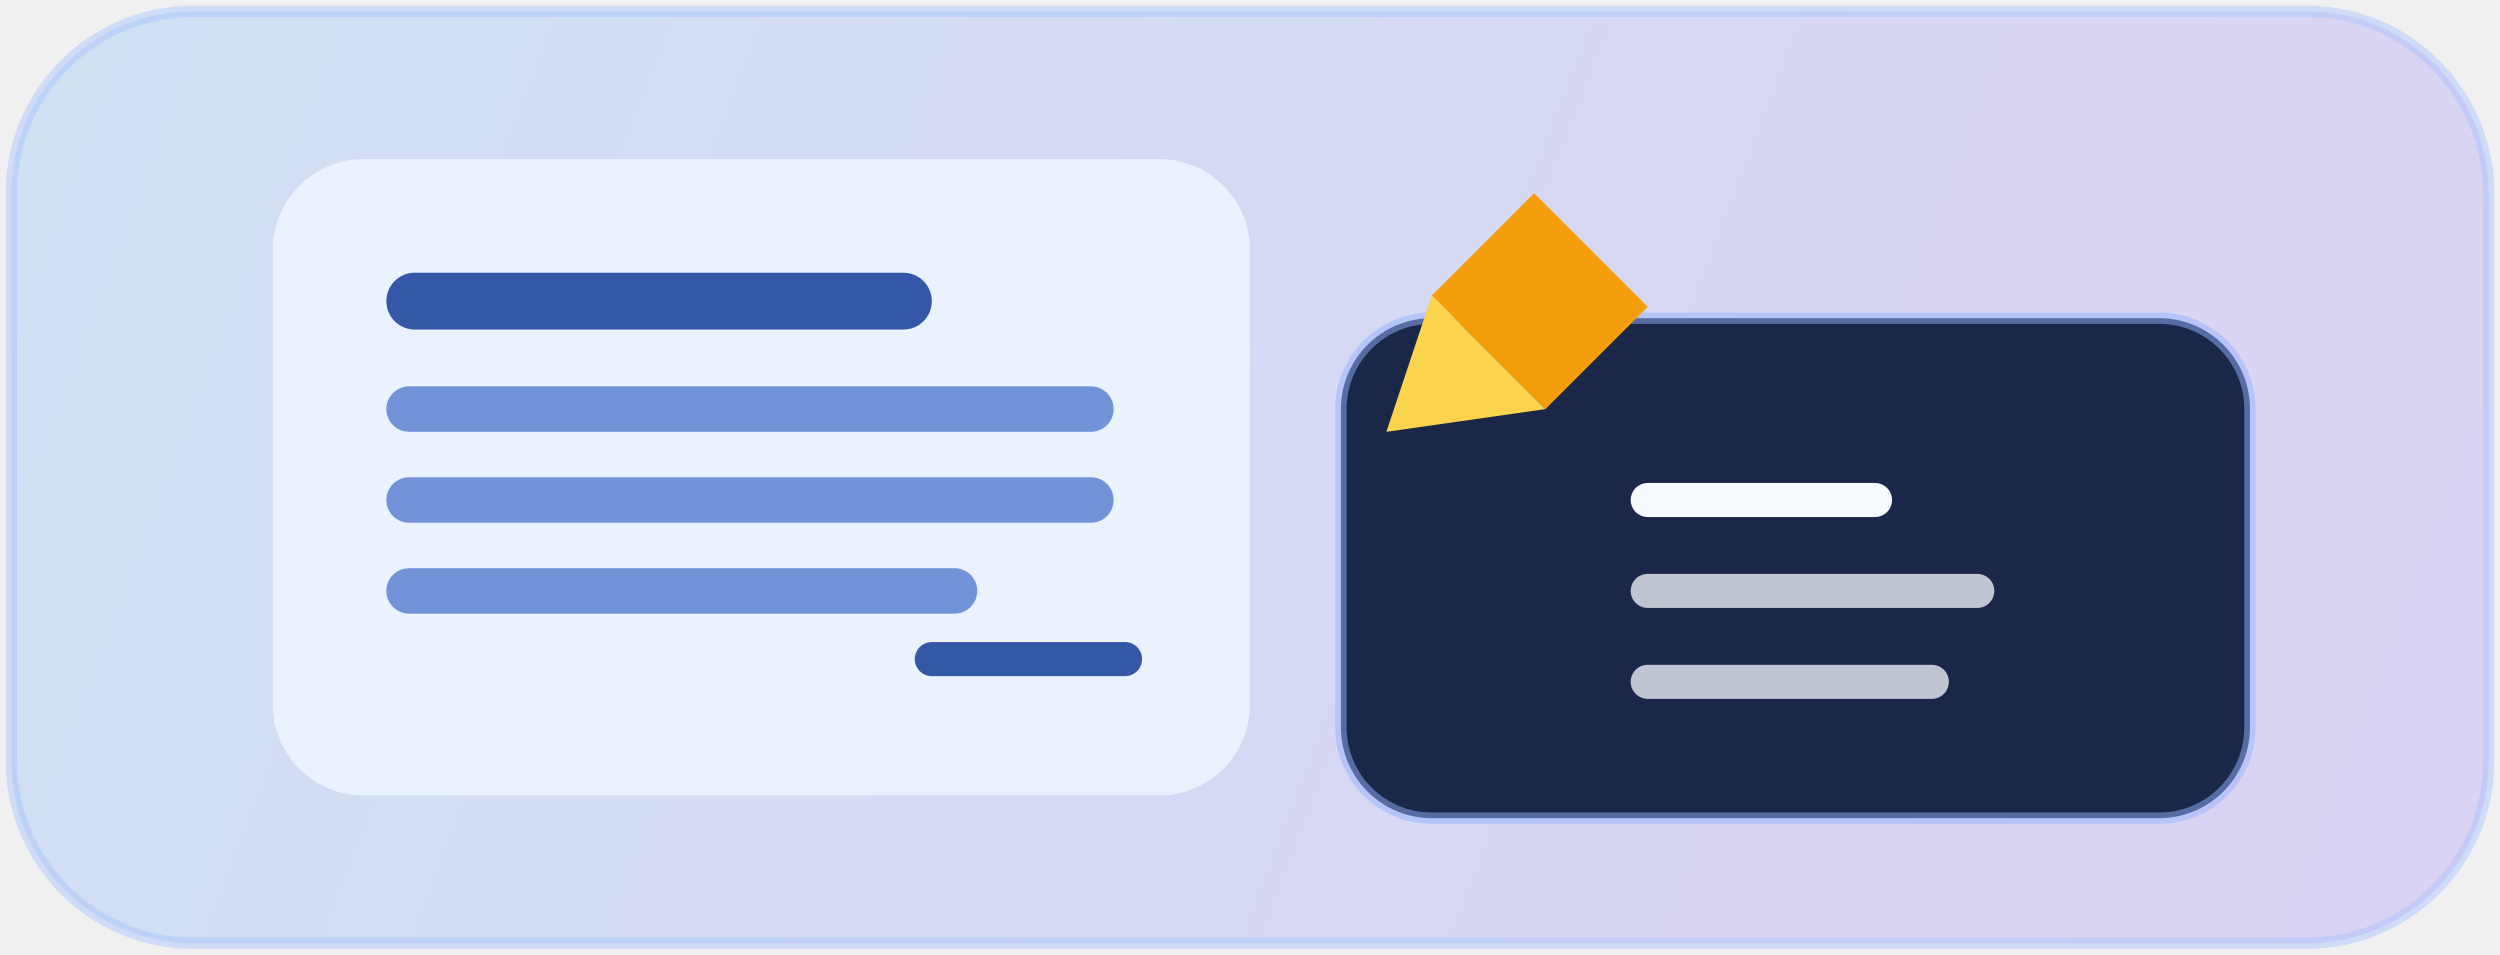
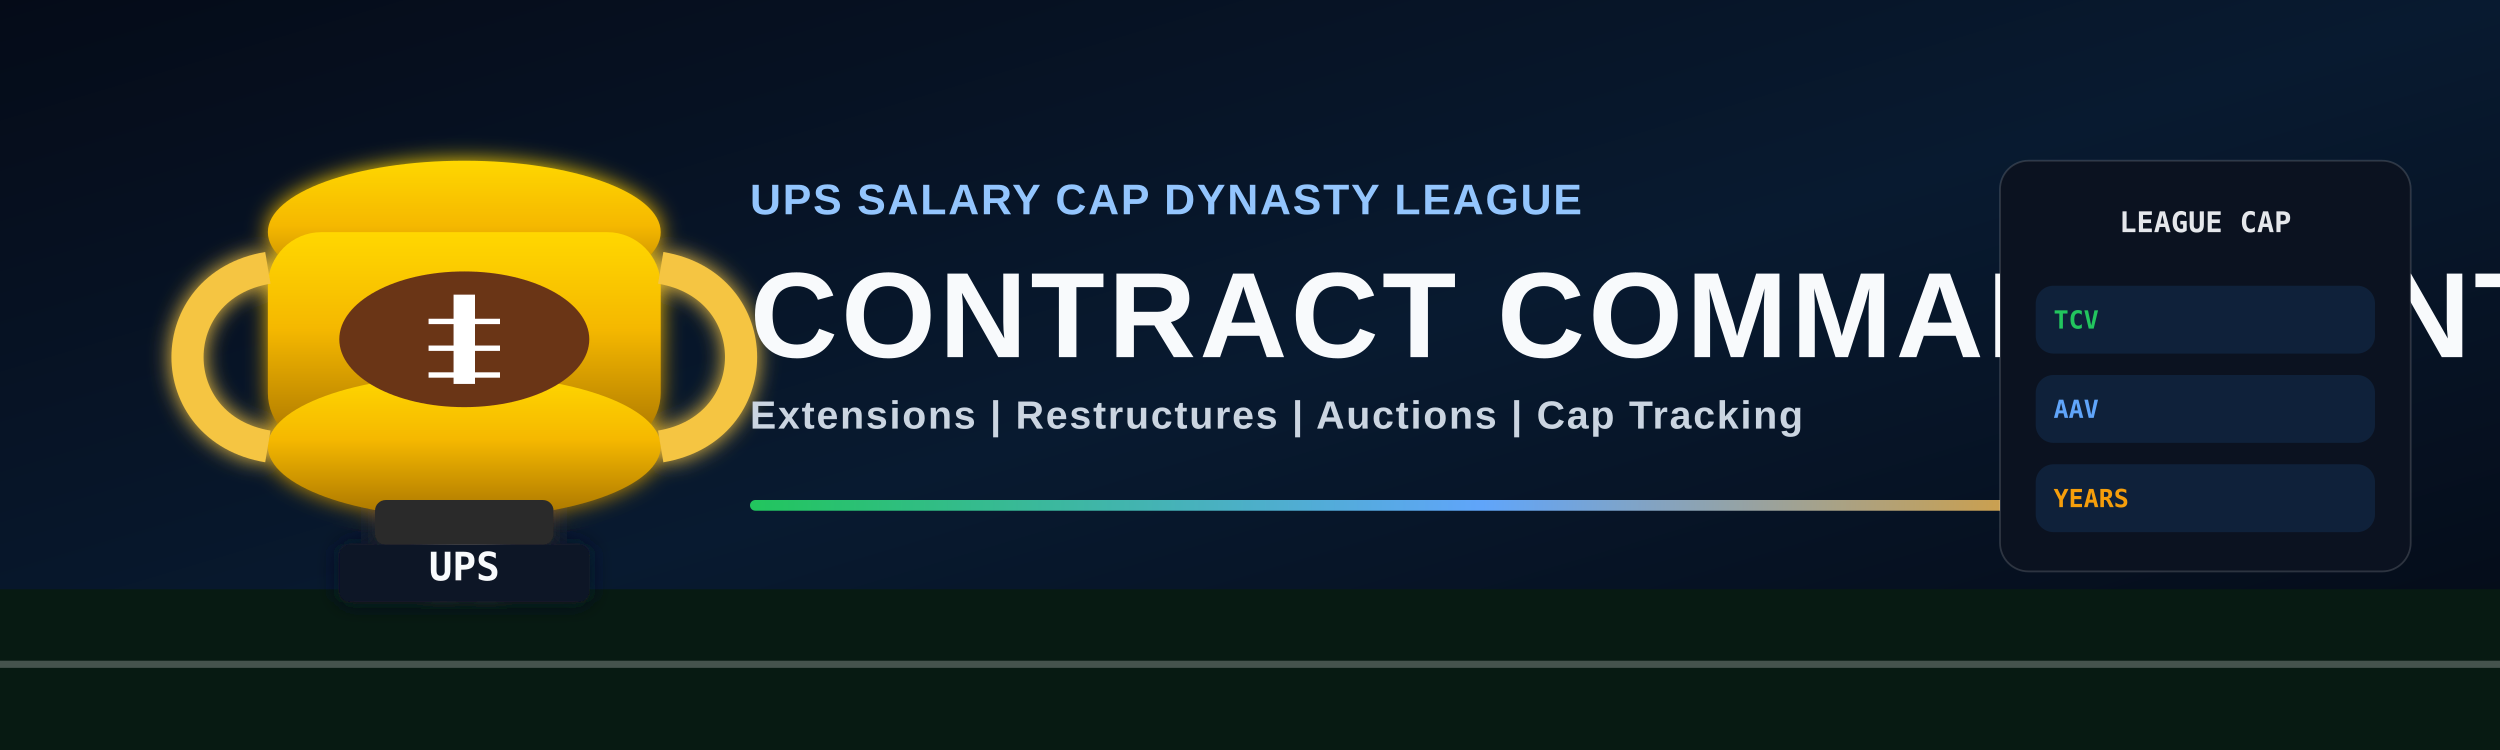
- <svg xmlns="http://www.w3.org/2000/svg" width="220" height="84" viewBox="0 0 220 84" fill="none">
+ <svg xmlns="http://www.w3.org/2000/svg" width="1400" height="420" viewBox="0 0 1400 420">
  <defs>
-     <linearGradient id="bg" x1="0" y1="0" x2="220" y2="84" gradientUnits="userSpaceOnUse">
-       <stop stop-color="#4EA1FF" />
-       <stop offset="1" stop-color="#8B5CFF" />
+     <linearGradient id="bg" x1="0" y1="0" x2="1" y2="1">
+       <stop offset="0" stop-color="#050b18" />
+       <stop offset="0.5" stop-color="#081a30" />
+       <stop offset="1" stop-color="#040914" />
    </linearGradient>
+     <linearGradient id="gold" x1="0" y1="0" x2="0" y2="1">
+       <stop offset="0" stop-color="#ffd700" />
+       <stop offset="0.45" stop-color="#f5b800" />
+       <stop offset="1" stop-color="#a87400" />
+     </linearGradient>
+     <linearGradient id="accent" x1="0" y1="0" x2="1" y2="0">
+       <stop offset="0" stop-color="#22c55e" />
+       <stop offset="0.5" stop-color="#60a5fa" />
+       <stop offset="1" stop-color="#f59e0b" />
+     </linearGradient>
+     <filter id="glow" x="-50%" y="-50%" width="200%" height="200%">
+       <feGaussianBlur stdDeviation="6" result="blur" />
+       <feMerge>
+         <feMergeNode in="blur" />
+         <feMergeNode in="SourceGraphic" />
+       </feMerge>
+     </filter>
+     <style>
+       .title { font-family: Arial, Helvetica, sans-serif; font-weight: 900; letter-spacing: 2px; }
+       .sub { font-family: Arial, Helvetica, sans-serif; font-weight: 700; letter-spacing: 1px; }
+       .mono { font-family: Menlo, Monaco, monospace; font-weight: 700; }
+     </style>
  </defs>
-   <rect x="1" y="1" width="218" height="82" rx="16" fill="url(#bg)" fill-opacity="0.2" stroke="#A8C4FF" stroke-opacity="0.45" />
-   <rect x="24" y="14" width="86" height="56" rx="8" fill="#EAF1FF" />
-   <rect x="34" y="24" width="48" height="5" rx="2.5" fill="#3457A7" />
-   <rect x="34" y="34" width="64" height="4" rx="2" fill="#7393D9" />
-   <rect x="34" y="42" width="64" height="4" rx="2" fill="#7393D9" />
-   <rect x="34" y="50" width="52" height="4" rx="2" fill="#7393D9" />
-   <path d="M82 58L99 58" stroke="#3457A7" stroke-width="3" stroke-linecap="round" />
-   <rect x="118" y="28" width="80" height="44" rx="8" fill="#1A2748" stroke="#94B2FF" stroke-opacity="0.5" />
-   <path d="M145 44L165 44" stroke="#F7FBFF" stroke-width="3" stroke-linecap="round" />
-   <path d="M145 52L174 52" stroke="#F7FBFF" stroke-opacity="0.75" stroke-width="3" stroke-linecap="round" />
-   <path d="M145 60L170 60" stroke="#F7FBFF" stroke-opacity="0.75" stroke-width="3" stroke-linecap="round" />
-   <path d="M126 26L135 17L145 27L136 36L126 26Z" fill="#F59E0B" />
-   <path d="M126 26L122 38L136 36L126 26Z" fill="#FCD34D" />
+   <rect width="1400" height="420" fill="url(#bg)" />
+   <rect x="0" y="330" width="1400" height="90" fill="#071a12" />
+   <rect x="0" y="370" width="1400" height="4" fill="#ffffff" opacity="0.25" />
+   <g transform="translate(120,70)" filter="url(#glow)">
+     <ellipse cx="140" cy="60" rx="110" ry="40" fill="url(#gold)" />
+     <rect x="30" y="60" width="220" height="120" rx="30" fill="url(#gold)" />
+     <ellipse cx="140" cy="180" rx="110" ry="40" fill="url(#gold)" />
+     <path d="M30 80 C -30 90 -30 170 30 180" fill="none" stroke="#f5c542" stroke-width="18" />
+     <path d="M250 80 C 310 90 310 170 250 180" fill="none" stroke="#f5c542" stroke-width="18" />
+     <rect x="90" y="210" width="100" height="25" rx="6" fill="#2b2b2b" />
+     <rect x="70" y="235" width="140" height="32" rx="6" fill="#111827" />
+     <ellipse cx="140" cy="120" rx="70" ry="38" fill="#6b3418" />
+     <rect x="134" y="95" width="12" height="50" fill="#fff" />
+     <line x1="120" y1="110" x2="160" y2="110" stroke="#fff" stroke-width="3" />
+     <line x1="120" y1="125" x2="160" y2="125" stroke="#fff" stroke-width="3" />
+     <line x1="120" y1="140" x2="160" y2="140" stroke="#fff" stroke-width="3" />
+     <text x="140" y="255" text-anchor="middle" fill="#f8fafc" class="mono" font-size="22">UPS</text>
+   </g>
+   <g transform="translate(420,120)">
+     <text x="0" y="0" fill="#93c5fd" class="sub" font-size="24">
+       UPS SALARY CAP DYNASTY LEAGUE
+     </text>
+     <text x="0" y="80" fill="#f8fafc" class="title" font-size="68">
+       CONTRACT COMMAND CENTER
+     </text>
+     <text x="0" y="120" fill="#cbd5e1" class="sub" font-size="22">
+       Extensions | Restructures | Auctions | Cap Tracking
+     </text>
+   </g>
+   <rect x="420" y="280" width="820" height="6" rx="3" fill="url(#accent)" />
+   <g transform="translate(1120,90)">
+     <rect x="0" y="0" width="230" height="230" rx="16" fill="#0b1220" stroke="#ffffff" stroke-opacity="0.15" />
+     <text x="115" y="40" text-anchor="middle" fill="#e5e7eb" class="mono" font-size="16">LEAGUE CAP</text>
+     <rect x="20" y="70" width="190" height="38" rx="10" fill="#0f213a" />
+     <text x="30" y="94" fill="#22c55e" class="mono" font-size="14">TCV</text>
+     <rect x="20" y="120" width="190" height="38" rx="10" fill="#0f213a" />
+     <text x="30" y="144" fill="#60a5fa" class="mono" font-size="14">AAV</text>
+     <rect x="20" y="170" width="190" height="38" rx="10" fill="#0f213a" />
+     <text x="30" y="194" fill="#f59e0b" class="mono" font-size="14">YEARS</text>
+   </g>
</svg>
